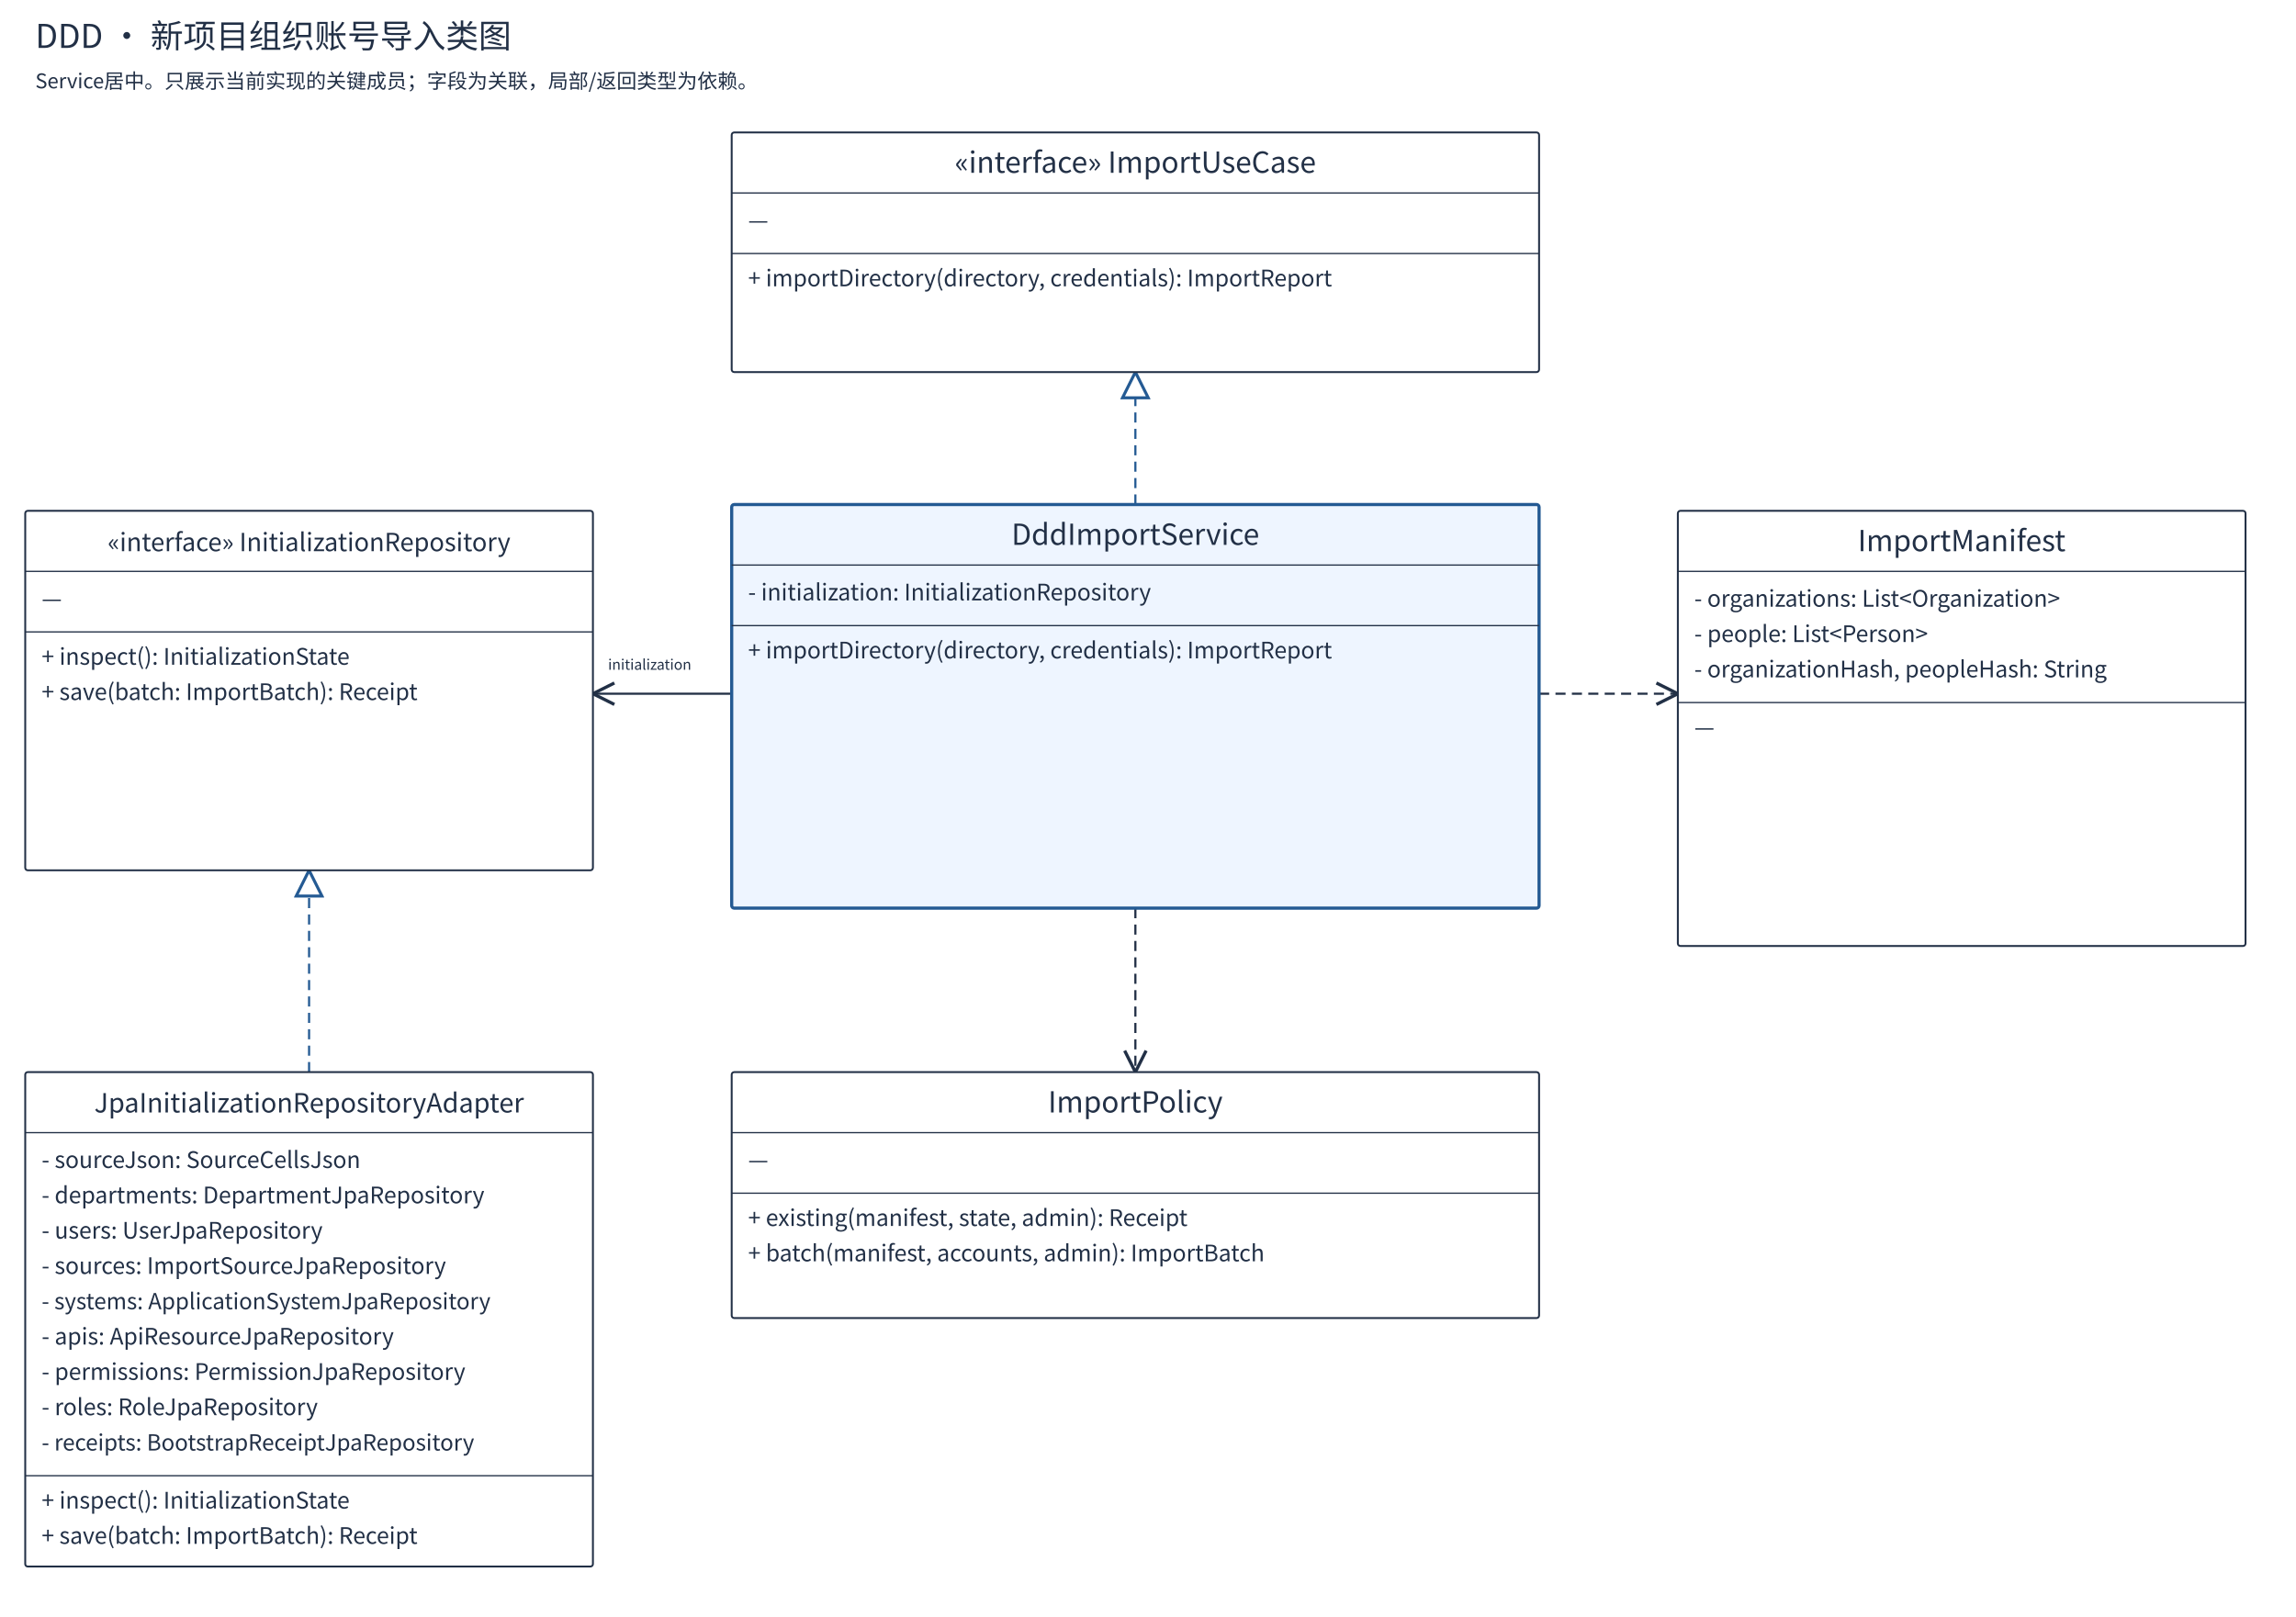
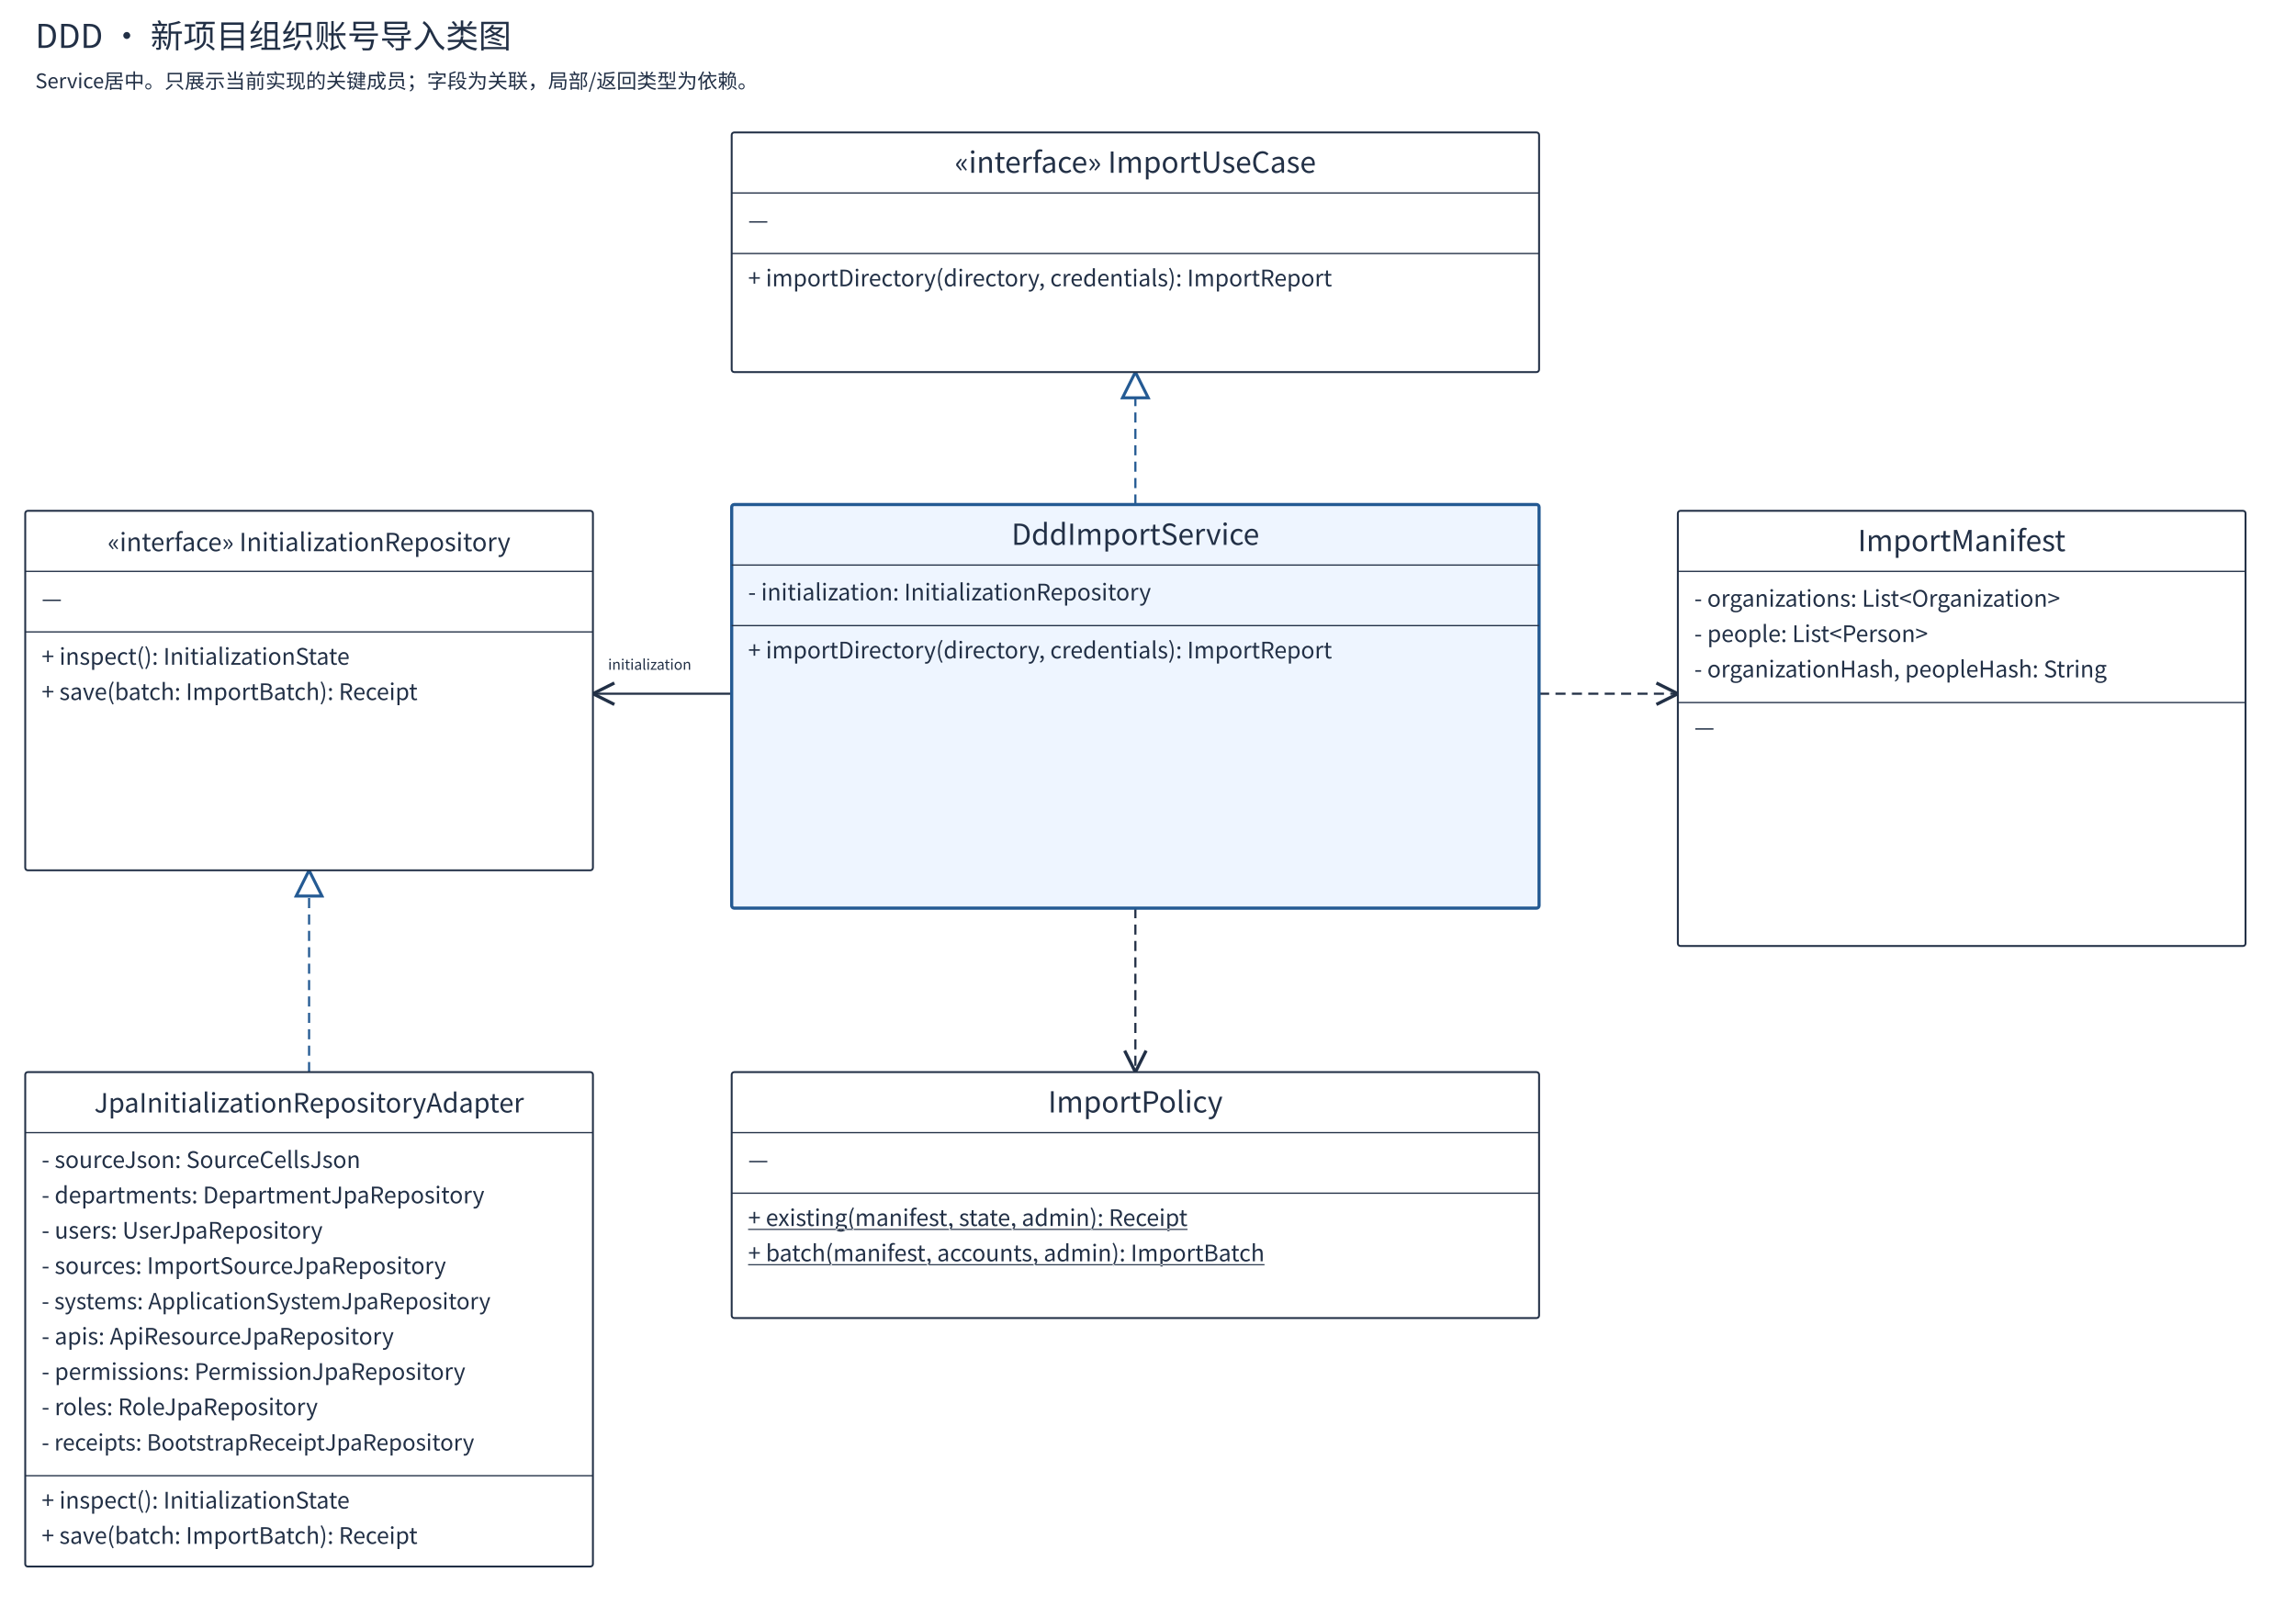
<svg xmlns="http://www.w3.org/2000/svg" width="1820" height="1282" viewBox="0 0 1820 1282">
  <defs>
    <marker id="open" markerWidth="12" markerHeight="12" refX="11" refY="6" orient="auto">
      <path d="M1,1 L11,6 L1,11" fill="none" stroke="#223046" stroke-width="1.5" />
    </marker>
    <marker id="triangle" markerWidth="14" markerHeight="14" refX="13" refY="7" orient="auto">
      <path d="M1,1 L13,7 L1,13 Z" fill="white" stroke="#245a93" stroke-width="1.4" />
    </marker>
    <marker id="filled" markerWidth="12" markerHeight="12" refX="11" refY="6" orient="auto">
      <path d="M1,1 L11,6 L1,11 Z" fill="#223046" />
    </marker>
  </defs>
  <rect width="100%" height="100%" fill="white" />
  <g font-family="Microsoft YaHei,Noto Sans CJK SC,Arial,sans-serif">
    <text x="28" y="38" font-size="26" text-anchor="start" fill="#223046">DDD · 新项目组织账号导入类图</text>
    <text x="28" y="70" font-size="16" text-anchor="start" fill="#223046">Service居中。只展示当前实现的关键成员；字段为关联，局部/返回类型为依赖。</text>
    <polyline points="900,400 900,295" fill="none" stroke="#245a93" stroke-width="1.7" stroke-dasharray="8 5" marker-end="url(#triangle)" />
    <polyline points="580,550 470,550" fill="none" stroke="#223046" stroke-width="1.7" marker-end="url(#open)" />
    <text x="482" y="531" font-size="11.38" text-anchor="start" fill="#223046">initialization</text>
    <polyline points="1220,550 1330,550" fill="none" stroke="#223046" stroke-width="1.7" stroke-dasharray="8 5" marker-end="url(#open)" />
    <polyline points="900,720 900,850" fill="none" stroke="#223046" stroke-width="1.7" stroke-dasharray="8 5" marker-end="url(#open)" />
    <polyline points="245,850 245,690" fill="none" stroke="#245a93" stroke-width="1.7" stroke-dasharray="8 5" marker-end="url(#triangle)" />
    <rect x="580" y="400" width="640" height="320" rx="2" fill="#eef5ff" stroke="#245a93" stroke-width="2.5" />
    <path d="M580,448H1220 M580,496H1220" stroke="#223046" />
    <text x="900" y="432" font-size="23" text-anchor="middle" fill="#223046">DddImportService</text>
    <text x="593" y="476" font-size="18" text-anchor="start" fill="#223046">- initialization: InitializationRepository</text>
    <text x="593" y="522" font-size="18" text-anchor="start" fill="#223046">+ importDirectory(directory, credentials): ImportReport</text>
    <rect x="580" y="105" width="640" height="190" rx="2" fill="white" stroke="#223046" stroke-width="1.5" />
    <path d="M580,153H1220 M580,201H1220" stroke="#223046" />
    <text x="900" y="137" font-size="23" text-anchor="middle" fill="#223046">«interface» ImportUseCase</text>
    <text x="593" y="181" font-size="18" text-anchor="start" fill="#223046">—</text>
    <text x="593" y="227" font-size="18" text-anchor="start" fill="#223046">+ importDirectory(directory, credentials): ImportReport</text>
    <rect x="20" y="405" width="450" height="285" rx="2" fill="white" stroke="#223046" stroke-width="1.5" />
    <path d="M20,453H470 M20,501H470" stroke="#223046" />
    <text x="245" y="437" font-size="19.774" text-anchor="middle" fill="#223046">«interface» InitializationRepository</text>
    <text x="33" y="481" font-size="18" text-anchor="start" fill="#223046">—</text>
    <text x="33" y="527" font-size="18" text-anchor="start" fill="#223046">+ inspect(): InitializationState</text>
    <text x="33" y="555" font-size="18" text-anchor="start" fill="#223046">+ save(batch: ImportBatch): Receipt</text>
    <rect x="1330" y="405" width="450" height="345" rx="2" fill="white" stroke="#223046" stroke-width="1.5" />
    <path d="M1330,453H1780 M1330,557H1780" stroke="#223046" />
    <text x="1555" y="437" font-size="23" text-anchor="middle" fill="#223046">ImportManifest</text>
    <text x="1343" y="481" font-size="18" text-anchor="start" fill="#223046">- organizations: List&lt;Organization&gt;</text>
    <text x="1343" y="509" font-size="18" text-anchor="start" fill="#223046">- people: List&lt;Person&gt;</text>
    <text x="1343" y="537" font-size="18" text-anchor="start" fill="#223046">- organizationHash, peopleHash: String</text>
    <text x="1343" y="583" font-size="18" text-anchor="start" fill="#223046">—</text>
    <rect x="580" y="850" width="640" height="195" rx="2" fill="white" stroke="#223046" stroke-width="1.5" />
    <path d="M580,898H1220 M580,946H1220" stroke="#223046" />
    <text x="900" y="882" font-size="23" text-anchor="middle" fill="#223046">ImportPolicy</text>
    <text x="593" y="926" font-size="18" text-anchor="start" fill="#223046">—</text>
-     <text x="593" y="972" font-size="18" text-anchor="start" fill="#223046">+ existing(manifest, state, admin): Receipt</text>
-     <text x="593" y="1000" font-size="18" text-anchor="start" fill="#223046">+ batch(manifest, accounts, admin): ImportBatch</text>
+     <text text-decoration="underline" x="593" y="972" font-size="18" text-anchor="start" fill="#223046">+ existing(manifest, state, admin): Receipt</text>
+     <text text-decoration="underline" x="593" y="1000" font-size="18" text-anchor="start" fill="#223046">+ batch(manifest, accounts, admin): ImportBatch</text>
    <rect x="20" y="850" width="450" height="392" rx="2" fill="white" stroke="#223046" stroke-width="1.5" />
    <path d="M20,898H470 M20,1170H470" stroke="#223046" />
    <text x="245" y="882" font-size="20.937" text-anchor="middle" fill="#223046">JpaInitializationRepositoryAdapter</text>
    <text x="33" y="926" font-size="18" text-anchor="start" fill="#223046">- sourceJson: SourceCellsJson</text>
    <text x="33" y="954" font-size="18" text-anchor="start" fill="#223046">- departments: DepartmentJpaRepository</text>
    <text x="33" y="982" font-size="18" text-anchor="start" fill="#223046">- users: UserJpaRepository</text>
    <text x="33" y="1010" font-size="18" text-anchor="start" fill="#223046">- sources: ImportSourceJpaRepository</text>
    <text x="33" y="1038" font-size="17.528" text-anchor="start" fill="#223046">- systems: ApplicationSystemJpaRepository</text>
    <text x="33" y="1066" font-size="18" text-anchor="start" fill="#223046">- apis: ApiResourceJpaRepository</text>
    <text x="33" y="1094" font-size="18" text-anchor="start" fill="#223046">- permissions: PermissionJpaRepository</text>
    <text x="33" y="1122" font-size="18" text-anchor="start" fill="#223046">- roles: RoleJpaRepository</text>
    <text x="33" y="1150" font-size="17.528" text-anchor="start" fill="#223046">- receipts: BootstrapReceiptJpaRepository</text>
    <text x="33" y="1196" font-size="18" text-anchor="start" fill="#223046">+ inspect(): InitializationState</text>
    <text x="33" y="1224" font-size="18" text-anchor="start" fill="#223046">+ save(batch: ImportBatch): Receipt</text>
  </g>
</svg>
